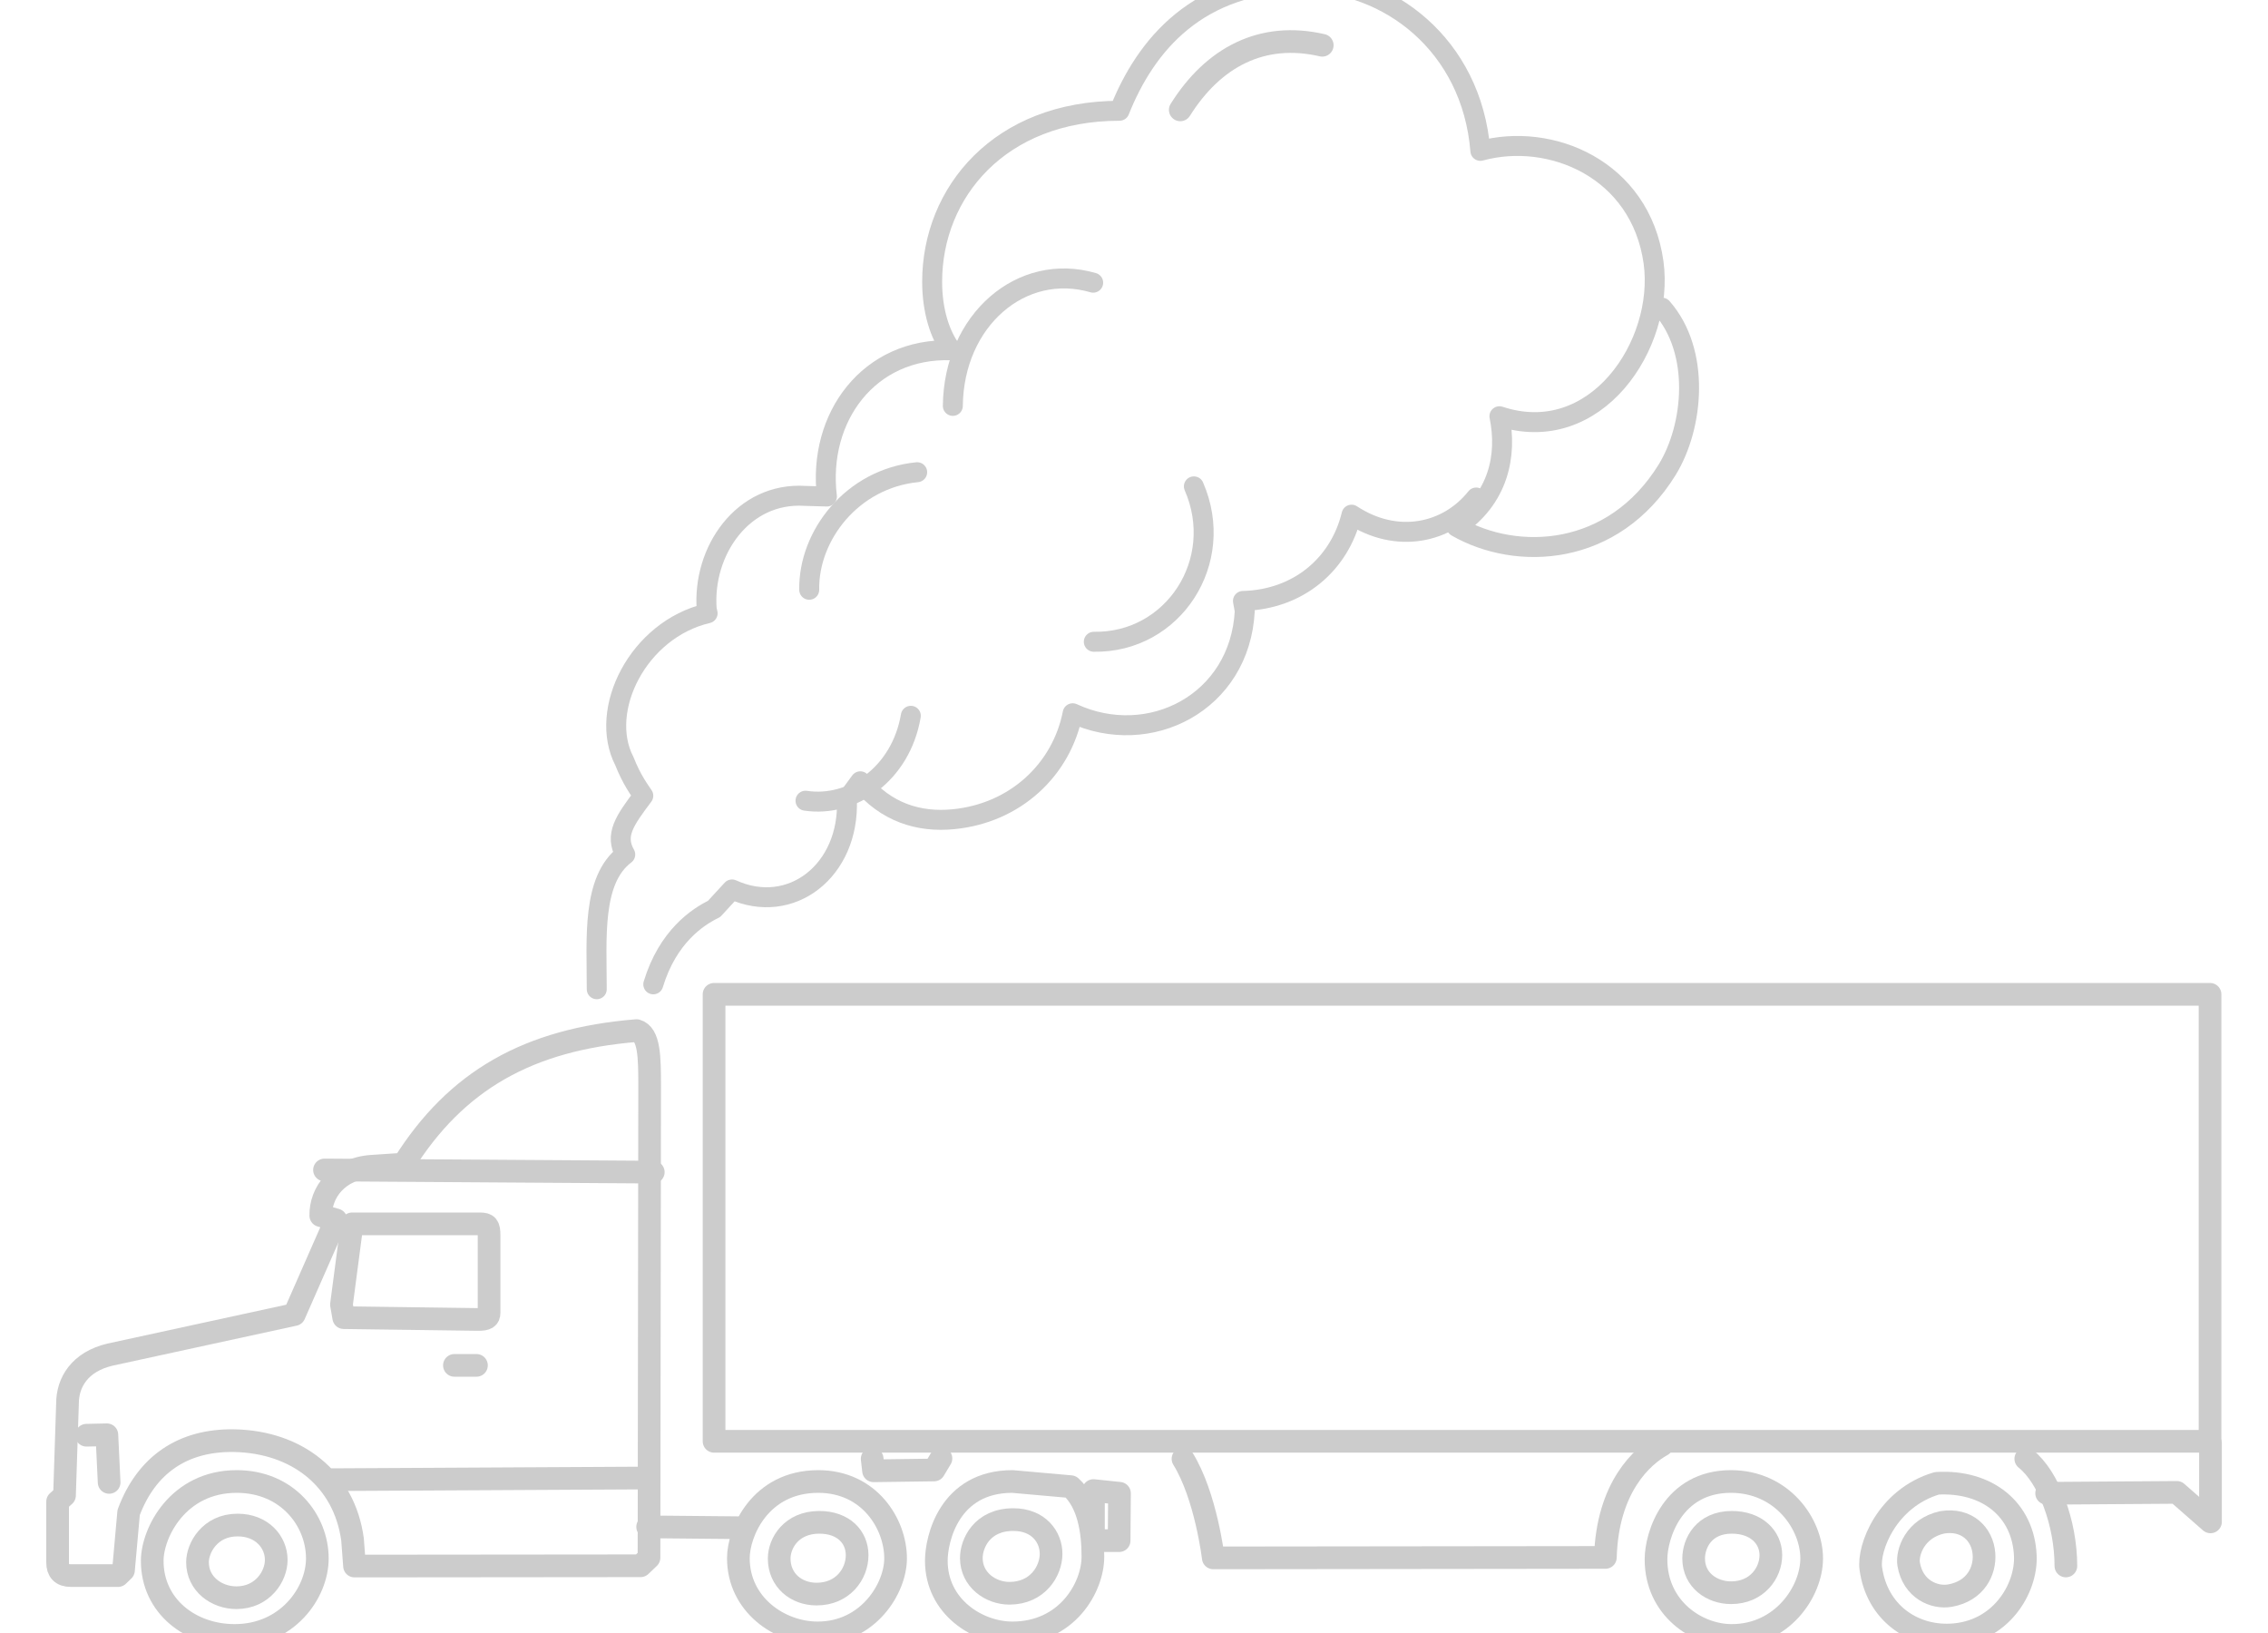
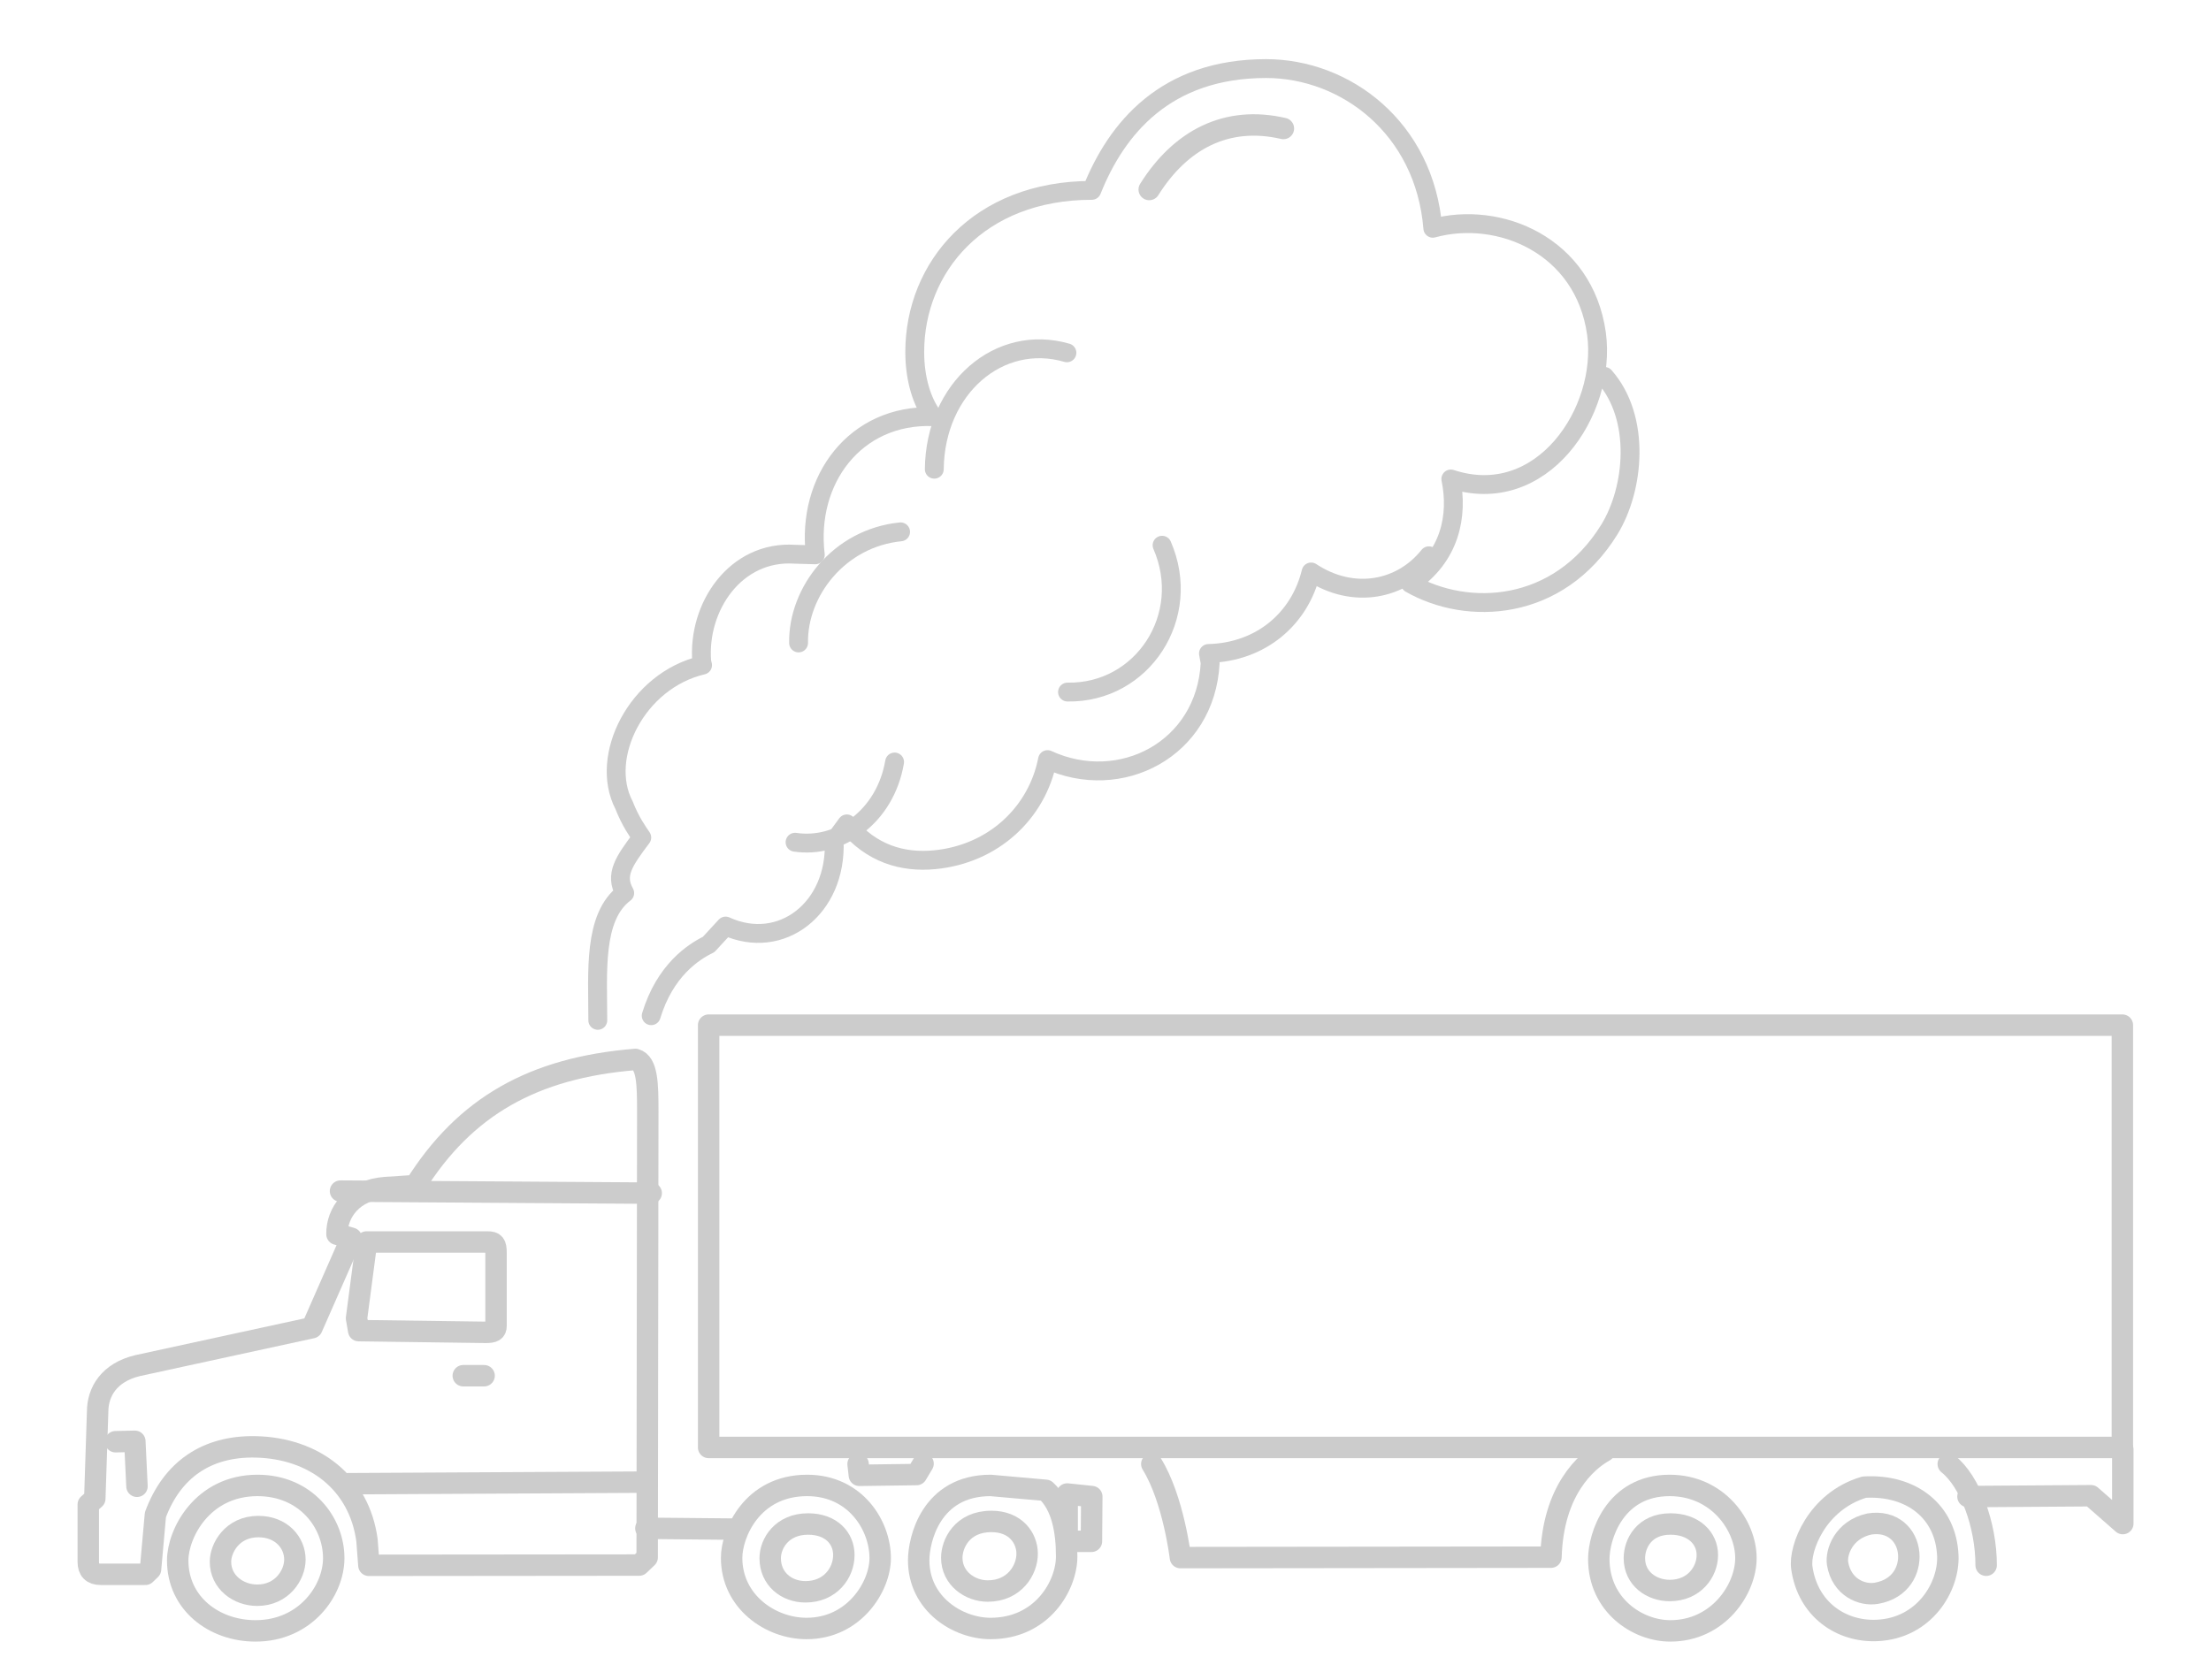
- <svg xmlns="http://www.w3.org/2000/svg" width="250" height="180" fill="none" viewBox="0 35 250 180">
+ <svg xmlns="http://www.w3.org/2000/svg" width="250" height="190" fill="none" viewBox="0 25 250 196">
  <path d="m70.17 148.6c-11.94 0.97-19.89 5.49-25.68 14.72l-3.48 0.23c-3.82 0.26-5.7 2.94-5.65 5.44l1.67 0.47-4.59 10.44-20.33 4.42c-3.32 0.79-4.67 3.05-4.67 5.39l-0.33 10.13-0.76 0.68v6.71c0 0.93 0.45 1.44 1.46 1.44h5.2l0.6-0.58 0.57-6.37c1.95-5.25 5.97-8.03 11.66-7.92 6.89 0.14 12.12 4.22 13.02 10.9l0.22 2.92 31.53-0.03 0.93-0.89 0.07-52.02c0-3.18-0.04-5.69-1.44-6.08z" stroke="#cccccc" stroke-linecap="round" stroke-linejoin="round" stroke-width="2.5" />
  <path d="m71.39 203.3 10.54 0.1" stroke="#cccccc" stroke-linecap="round" stroke-linejoin="round" stroke-width="2.5" />
  <path d="m72.01 164.2-36.24-0.24" stroke="#cccccc" stroke-linecap="round" stroke-linejoin="round" stroke-width="2.5" />
  <path d="m36.62 198.1 33.77-0.18" stroke="#cccccc" stroke-linecap="round" stroke-linejoin="round" stroke-width="2.5" />
  <path d="m9.53 193.2 2.25-0.05 0.25 5.25" stroke="#cccccc" stroke-linecap="round" stroke-linejoin="round" stroke-width="2.5" />
  <path d="m26.09 198.3c-6.46 0-9.31 5.64-9.31 8.75 0 5 4.23 8.22 9.08 8.22 5.81 0 9.12-4.7 9.12-8.49 0-4.16-3.26-8.48-8.89-8.48z" stroke="#cccccc" stroke-linecap="round" stroke-linejoin="round" stroke-width="2.5" />
  <path d="m26.19 203.1c-3.07 0-4.42 2.53-4.42 4.1 0 2.4 2.1 3.91 4.29 3.91 2.88 0 4.39-2.36 4.39-4.16 0-1.98-1.58-3.85-4.26-3.85z" stroke="#cccccc" stroke-linecap="round" stroke-linejoin="round" stroke-width="2.5" />
  <path d="m90.2 198.3c-6.45 0-8.81 5.64-8.81 8.45 0 5.1 4.52 8.24 8.74 8.24 5.58 0 8.59-4.92 8.59-8.21 0-3.8-2.89-8.48-8.52-8.48z" stroke="#cccccc" stroke-linecap="round" stroke-linejoin="round" stroke-width="2.5" />
  <path d="m90.31 202.8c-3.07 0-4.42 2.29-4.42 3.99 0 2.4 1.88 3.92 4.12 3.92 2.88 0 4.47-2.2 4.47-4.29 0-1.98-1.49-3.62-4.17-3.62z" stroke="#cccccc" stroke-linecap="round" stroke-linejoin="round" stroke-width="2.5" />
  <path d="m111.6 198.3c-6.99 0-8.39 6.37-8.39 8.73 0 5.1 4.57 7.96 8.39 7.96 6 0 8.87-5.01 8.87-8.4 0-2.82-0.47-5.92-2.44-7.72l-6.43-0.57z" stroke="#cccccc" stroke-linecap="round" stroke-linejoin="round" stroke-width="2.5" />
  <path d="m111.7 202.5c-3.46 0-4.63 2.64-4.63 4.24 0 2.4 2.13 3.88 4.19 3.88 3.12 0 4.6-2.45 4.6-4.35 0-1.84-1.36-3.77-4.16-3.77z" stroke="#cccccc" stroke-linecap="round" stroke-linejoin="round" stroke-width="2.5" />
  <path d="m123.4 199.6-2.87-0.3v5.52h2.83l0.04-5.22z" stroke="#cccccc" stroke-linecap="round" stroke-linejoin="round" stroke-width="2.5" />
  <path d="m190.8 198.3c-6.45 0-8.26 5.98-8.26 8.58 0 5.4 4.52 8.39 8.34 8.39 5.58 0 8.82-4.85 8.82-8.49 0-3.8-3.27-8.48-8.9-8.48z" stroke="#cccccc" stroke-linecap="round" stroke-linejoin="round" stroke-width="2.5" />
  <path d="m190.9 202.8c-3.07 0-4.21 2.29-4.21 3.99 0 2.4 2.03 3.77 4.12 3.77 2.88 0 4.39-2.2 4.39-4.14 0-1.98-1.61-3.62-4.3-3.62z" stroke="#cccccc" stroke-linecap="round" stroke-linejoin="round" stroke-width="2.5" />
  <path d="m213.5 198.5c-5.54 1.64-7.6 7.15-7.28 9.4 0.68 4.85 4.57 7.5 8.76 7.32 5.58-0.24 8.42-5.14 8.27-8.72-0.21-5.1-4.18-8.32-9.75-8z" stroke="#cccccc" stroke-linecap="round" stroke-linejoin="round" stroke-width="2.5" />
  <path d="m214.1 202.8c-3.02 0.66-3.91 3.31-3.71 4.61 0.47 2.8 2.86 3.77 4.55 3.47 2.83-0.5 3.9-2.72 3.75-4.62-0.17-2.17-1.9-3.89-4.59-3.46z" stroke="#cccccc" stroke-linecap="round" stroke-linejoin="round" stroke-width="2.5" />
  <path d="m78.71 144.6h164.9v49.27h-164.9v-49.27z" stroke="#cccccc" stroke-linecap="round" stroke-linejoin="round" stroke-width="2.5" />
  <path d="m130.4 195.8c2.53 4.08 3.34 10.92 3.34 10.92l43.22-0.05c0.22-7.77 4.08-11.18 6.24-12.38" stroke="#cccccc" stroke-linecap="round" stroke-linejoin="round" stroke-width="2.5" />
  <path d="m223.3 195.8c2.54 2.02 4.42 7.12 4.42 11.81" stroke="#cccccc" stroke-linecap="round" stroke-linejoin="round" stroke-width="2.5" />
  <path d="m225.6 199.6 14.35-0.1 3.71 3.25v-8.65" stroke="#cccccc" stroke-linecap="round" stroke-linejoin="round" stroke-width="2.5" />
  <path d="m96.14 195.8 0.15 1.32 6.67-0.09 0.76-1.27" stroke="#cccccc" stroke-linecap="round" stroke-linejoin="round" stroke-width="2.5" />
  <path d="m52.52 185.5h-2.43" stroke="#cccccc" stroke-linecap="round" stroke-linejoin="round" stroke-width="2.5" />
  <path d="m37.64 178.8 1.17-8.9h14.1c0.81 0 1 0.23 1 1.28v8.51c0 0.58-0.3 0.75-1.2 0.75l-14.82-0.2-0.25-1.44z" stroke="#cccccc" stroke-linecap="round" stroke-linejoin="round" stroke-width="2.5" />
  <path d="m183.2 68.91c4.27 4.85 3.5 13.1 0.57 17.87-5.95 9.63-16.56 10.11-23.22 6.29 4.63-3.08 5.62-7.88 4.73-12.19 10.61 3.51 18.22-7.9 16.99-16.95-1.44-10.32-11.37-14.42-19.09-12.3-0.95-11.73-10.2-18.63-19.45-18.63-11.73 0-17.45 6.99-20.33 14.21-13.2 0-20.65 9-20.65 18.85 0 3.18 0.85 5.86 2.13 7.55-9.1-0.32-14.78 7.4-13.73 16.12l-2.4-0.07c-6.88-0.45-11.35 6.1-10.85 12.52l0.1 0.42c-7.67 1.79-12.09 10.69-9.17 16.31 0.79 2.01 1.65 3.16 2.08 3.8-2.04 2.73-3.21 4.32-1.99 6.48-3.71 2.8-3.14 9.23-3.14 14.85" stroke="#cccccc" stroke-linecap="round" stroke-linejoin="round" stroke-width="2.2" />
  <path d="m72.01 143.5c1.6-5.28 4.91-7.44 6.7-8.31l1.98-2.15c6.5 2.97 12.98-2.08 12.66-9.9l1.48-2.02c2.83 3.46 6.49 4.55 10.26 4.18 6.83-0.66 11.93-5.46 13.15-11.68 8.47 3.92 18.45-1.18 18.97-11.28l-0.2-1.1c6.11-0.15 10.65-4.04 11.97-9.51 4.98 3.28 10.58 2.08 13.74-1.89" stroke="#cccccc" stroke-linecap="round" stroke-linejoin="round" stroke-width="2.2" />
  <path d="m120.5 66.16c-7.9-2.3-15.37 4.12-15.47 13.58" stroke="#cccccc" stroke-linecap="round" stroke-linejoin="round" stroke-width="2.2" />
  <path d="m101.1 87.05c-7.17 0.71-12 6.98-11.9 12.96" stroke="#cccccc" stroke-linecap="round" stroke-linejoin="round" stroke-width="2.2" />
  <path d="m131.6 88.61c3.61 8.28-2.29 17.28-11.03 17.13" stroke="#cccccc" stroke-linecap="round" stroke-linejoin="round" stroke-width="2.2" />
  <path d="m100.4 113.9c-1.1 6.42-6.48 10.13-11.61 9.36" stroke="#cccccc" stroke-linecap="round" stroke-linejoin="round" stroke-width="2.2" />
  <path d="m130.1 47.11c3.66-5.83 9.04-8.65 15.65-7.12" stroke="#cccccc" stroke-linecap="round" stroke-linejoin="round" stroke-width="2.5" />
</svg>
